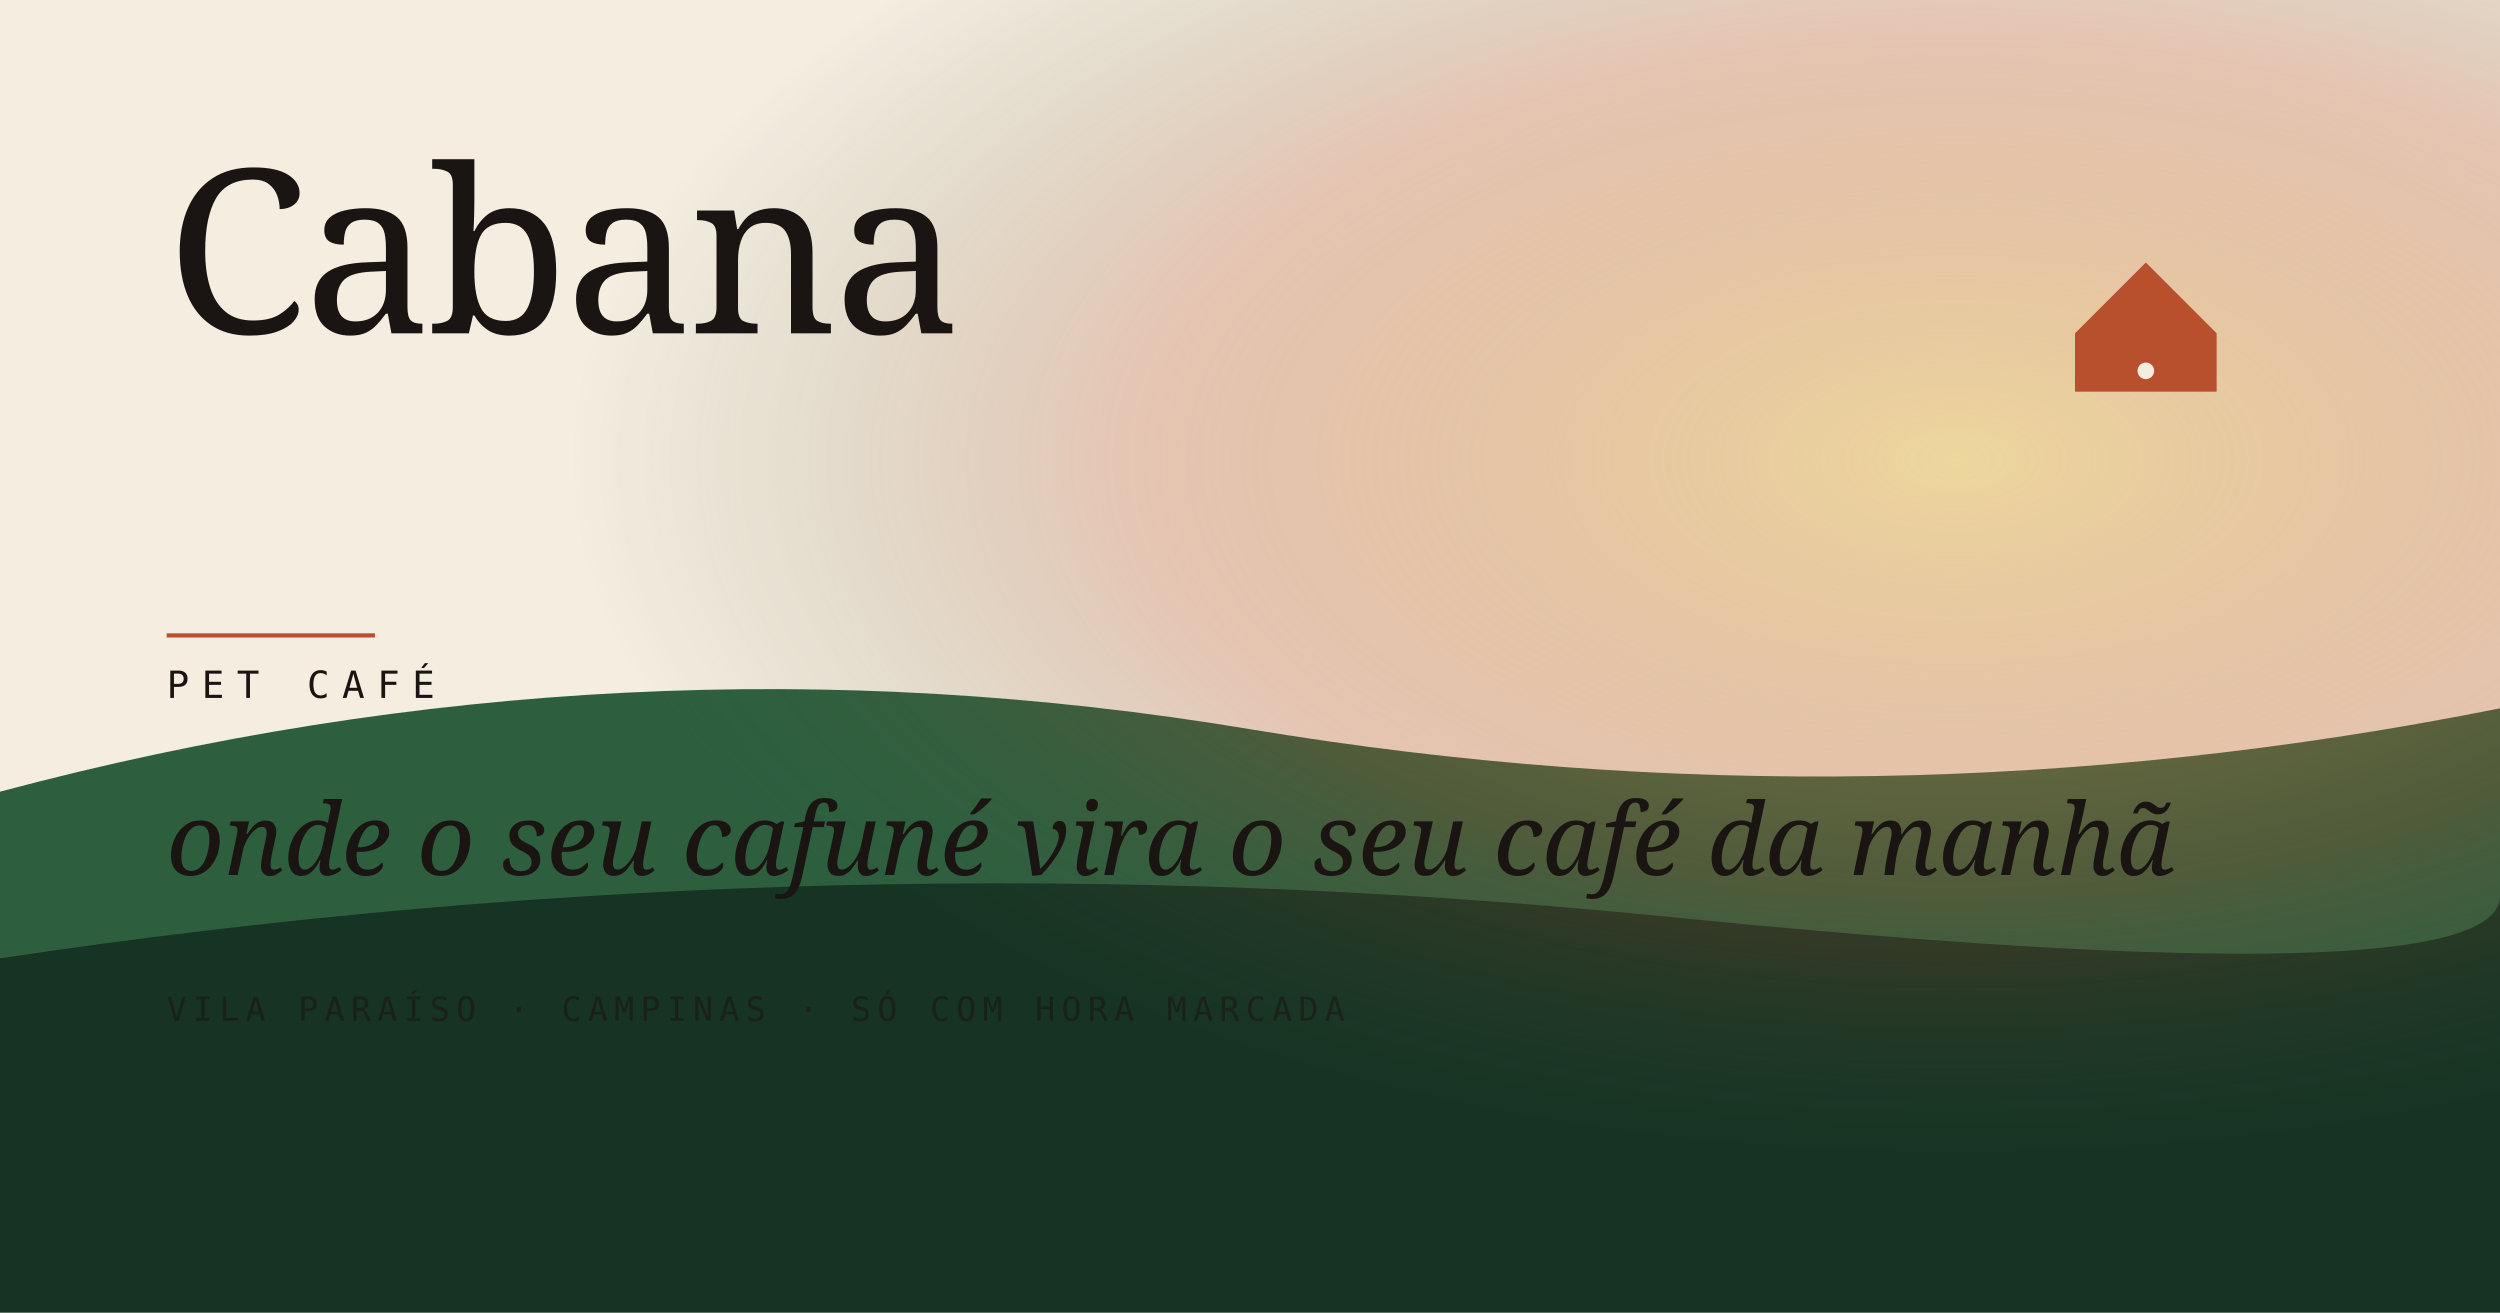
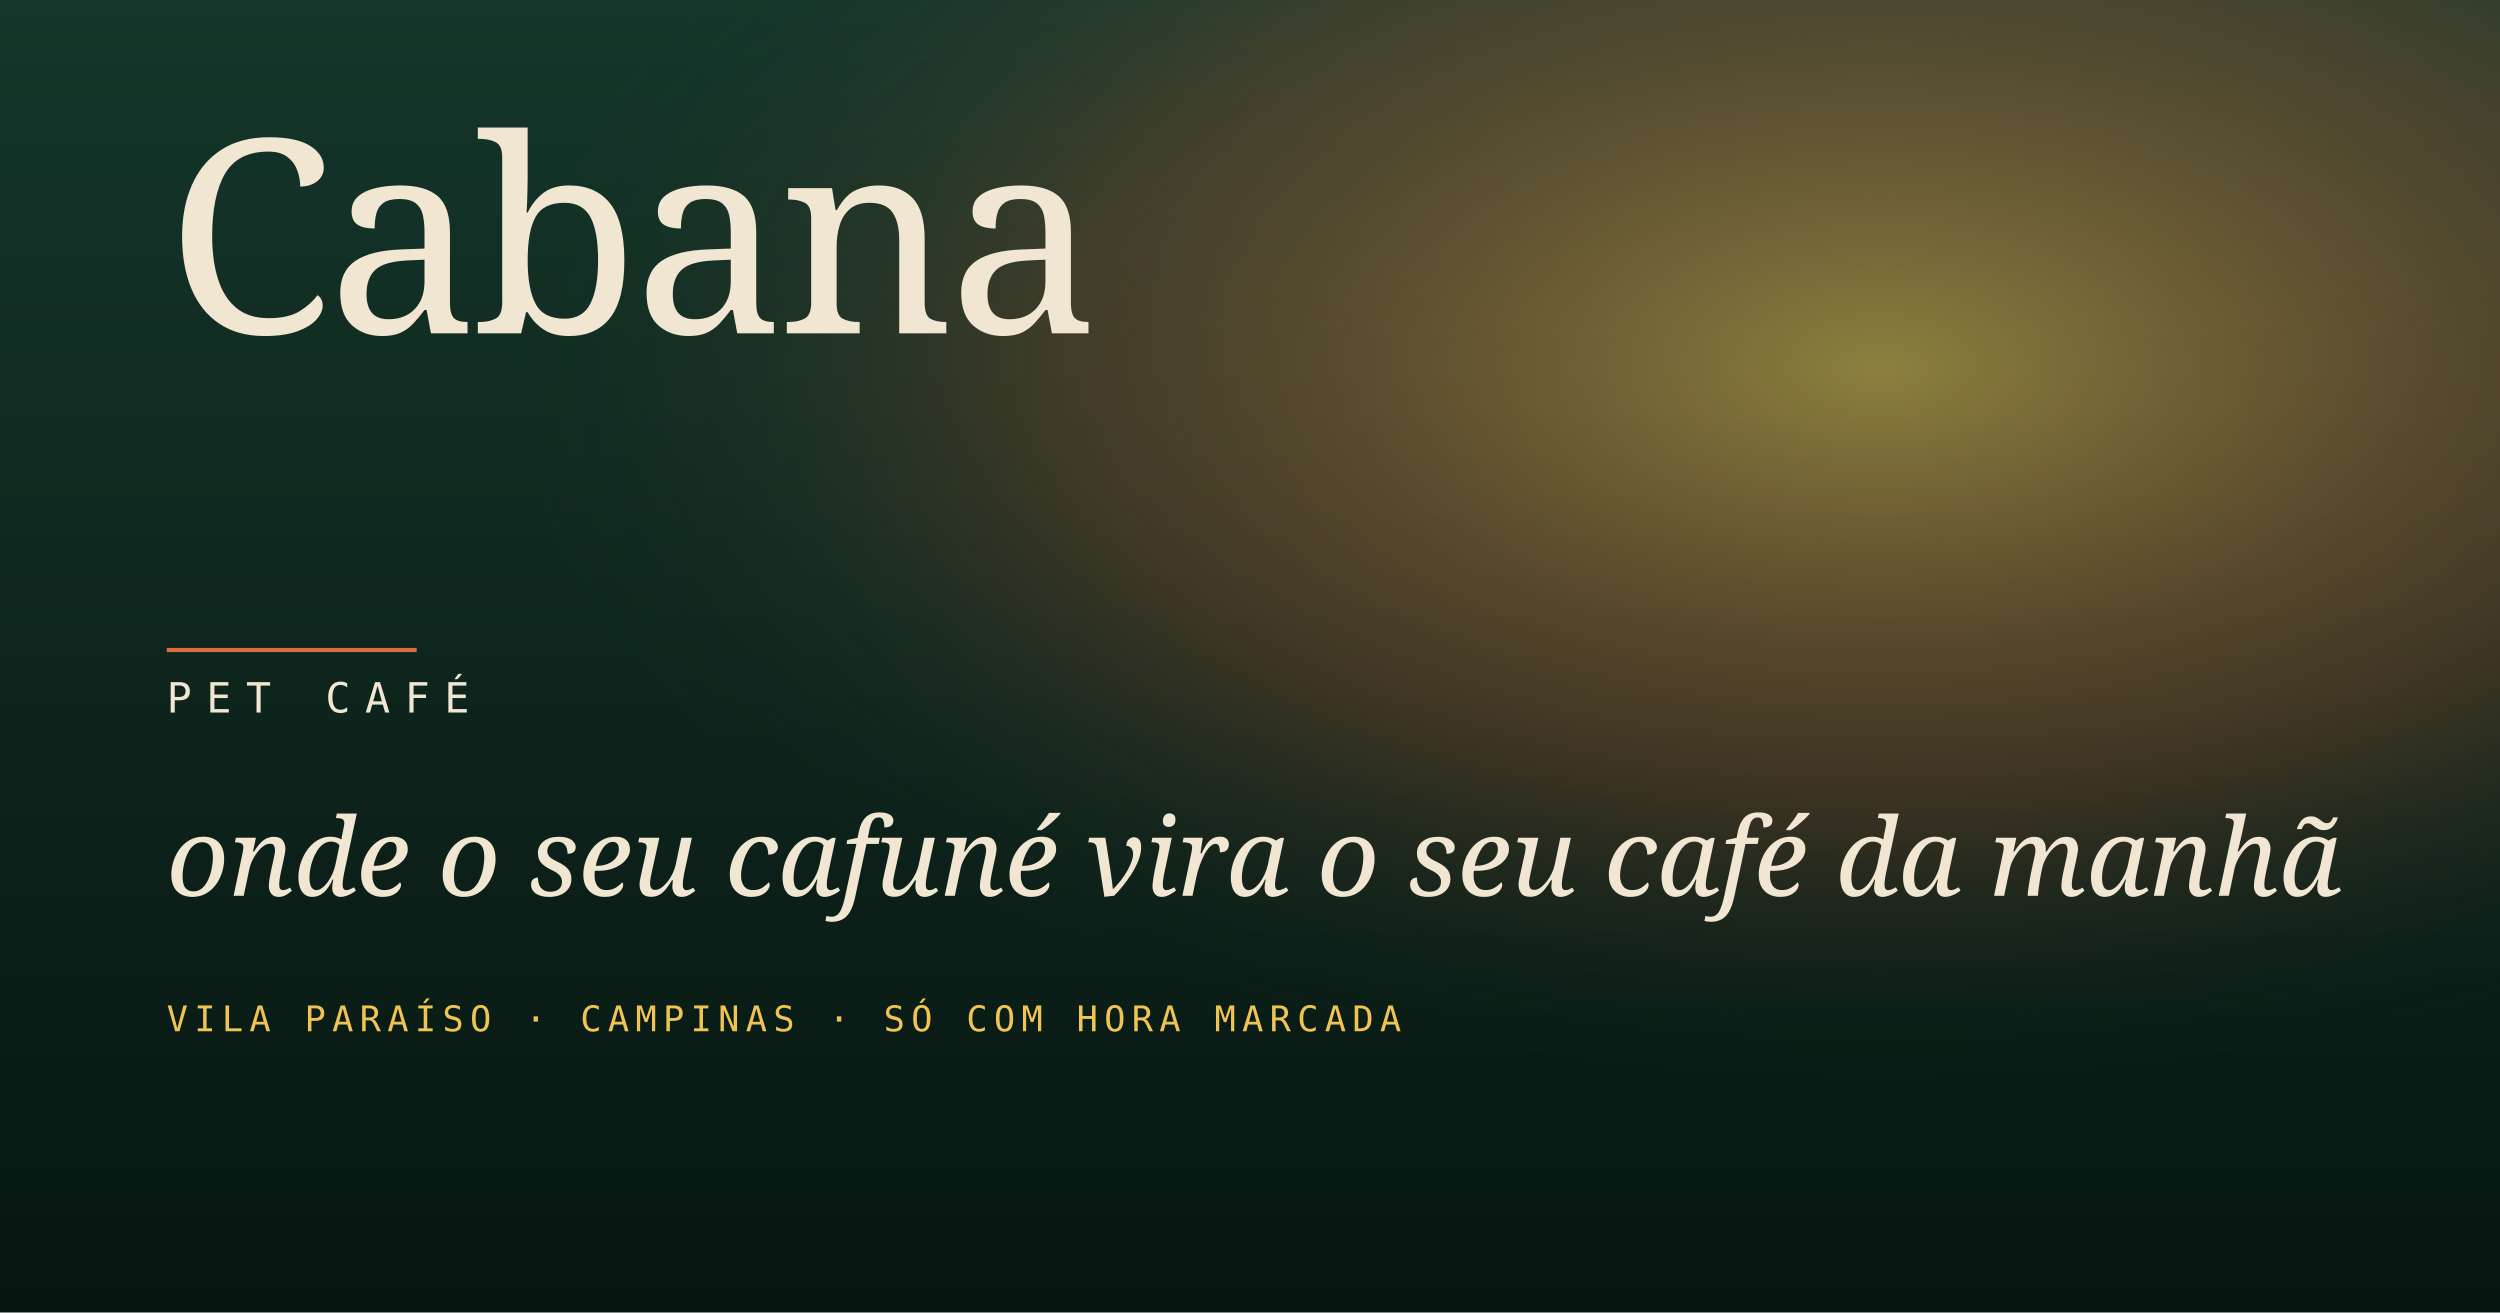
<svg xmlns="http://www.w3.org/2000/svg" viewBox="0 0 1200 630" width="1200" height="630">
  <defs>
-     <radialGradient id="gs" cx="78%" cy="35%" r="55%">
-       <stop offset="0%" stop-color="#E8C566" stop-opacity="0.55" />
-       <stop offset="60%" stop-color="#B8502E" stop-opacity="0.25" />
-       <stop offset="100%" stop-color="#2D5F3F" stop-opacity="0" />
+     <linearGradient id="g" x1="0" y1="0" x2="0" y2="1">
+       <stop offset="0%" stop-color="#15362A" />
+       <stop offset="100%" stop-color="#071510" />
+     </linearGradient>
+     <radialGradient id="s" cx="75%" cy="28%" r="55%">
+       <stop offset="0%" stop-color="#F0C454" stop-opacity="0.55" />
+       <stop offset="60%" stop-color="#DD6B3C" stop-opacity="0.22" />
+       <stop offset="100%" stop-color="#15362A" stop-opacity="0" />
    </radialGradient>
  </defs>
-   <rect width="1200" height="630" fill="#F4EDE0" />
-   <path d="M 0 380 Q 300 300 600 350 T 1200 340 L 1200 630 L 0 630 Z" fill="#2D5F3F" />
-   <path d="M 0 460 Q 400 400 800 440 T 1200 430 L 1200 630 L 0 630 Z" fill="#0F2419" opacity="0.75" />
-   <rect width="1200" height="630" fill="url(#gs)" />
+   <rect width="1200" height="630" fill="url(#g)" />
+   <rect width="1200" height="630" fill="url(#s)" />
  <g transform="translate(80,160)">
-     <text font-family="Georgia, serif" font-size="110" font-weight="400" fill="#1A1512" letter-spacing="-2">Cabana</text>
-     <line x1="0" y1="145" x2="100" y2="145" stroke="#B8502E" stroke-width="2" />
-     <text y="175" font-family="ui-monospace, monospace" font-size="18" letter-spacing="6" fill="#1A1512">PET CAFÉ</text>
+     <text font-family="Instrument Serif, Georgia, serif" font-size="130" font-weight="400" fill="#F0E6D1" letter-spacing="-3">Cabana</text>
+     <line x1="0" y1="152" x2="120" y2="152" stroke="#DD6B3C" stroke-width="2" />
+     <text y="182" font-family="ui-monospace, monospace" font-size="20" letter-spacing="7" fill="#F0E6D1">PET CAFÉ</text>
  </g>
-   <text x="80" y="420" font-family="Georgia, serif" font-style="italic" font-size="48" fill="#1A1512">onde o seu cafuné vira o seu café da manhã</text>
-   <text x="80" y="490" font-family="ui-monospace, monospace" font-size="16" letter-spacing="3" fill="#1A1512" opacity="0.6">VILA PARAÍSO · CAMPINAS · SÓ COM HORA MARCADA</text>
-   <g transform="translate(1030,160)" fill="#B8502E">
-     <path d="M -34 0 L 0 -34 L 34 0 L 34 28 L -34 28 Z" />
-     <circle cx="0" cy="18" r="4" fill="#F4EDE0" />
-   </g>
+   <text x="80" y="430" font-family="Instrument Serif, Georgia, serif" font-style="italic" font-size="52" fill="#F0E6D1">onde o seu cafuné vira o seu café da manhã</text>
+   <text x="80" y="495" font-family="ui-monospace, monospace" font-size="17" letter-spacing="3" fill="#F0C454">VILA PARAÍSO · CAMPINAS · SÓ COM HORA MARCADA</text>
</svg>
